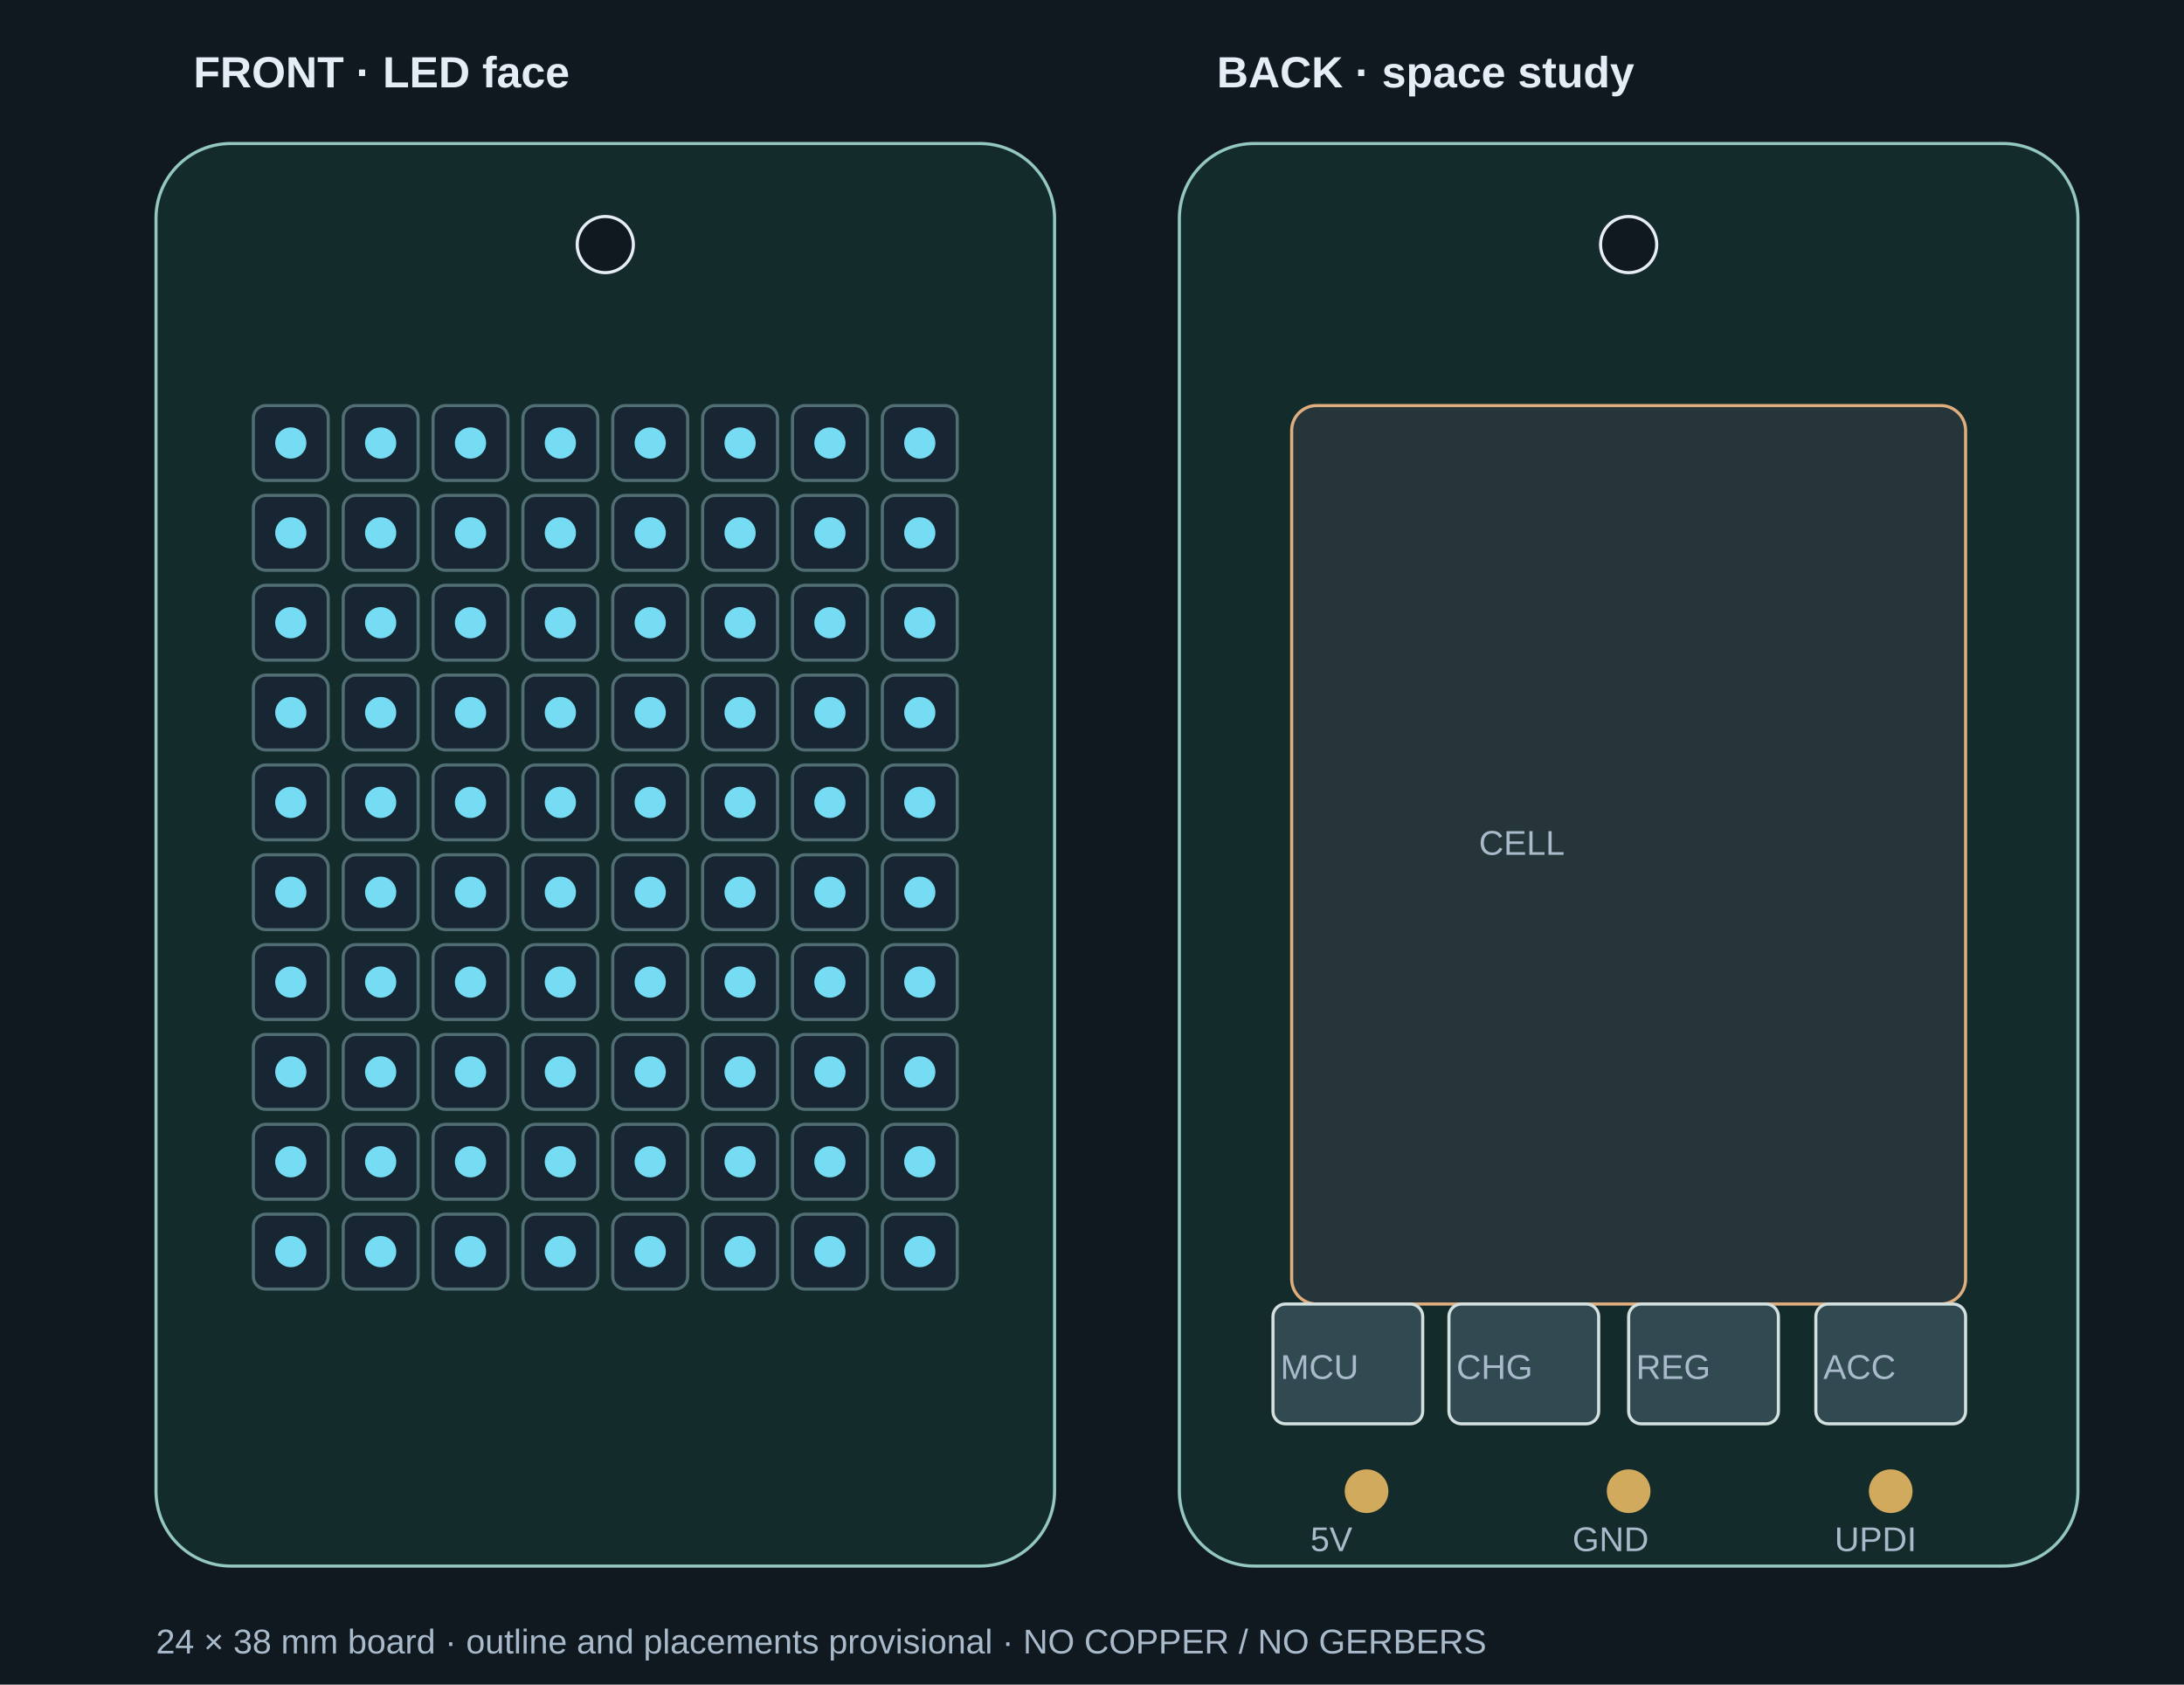
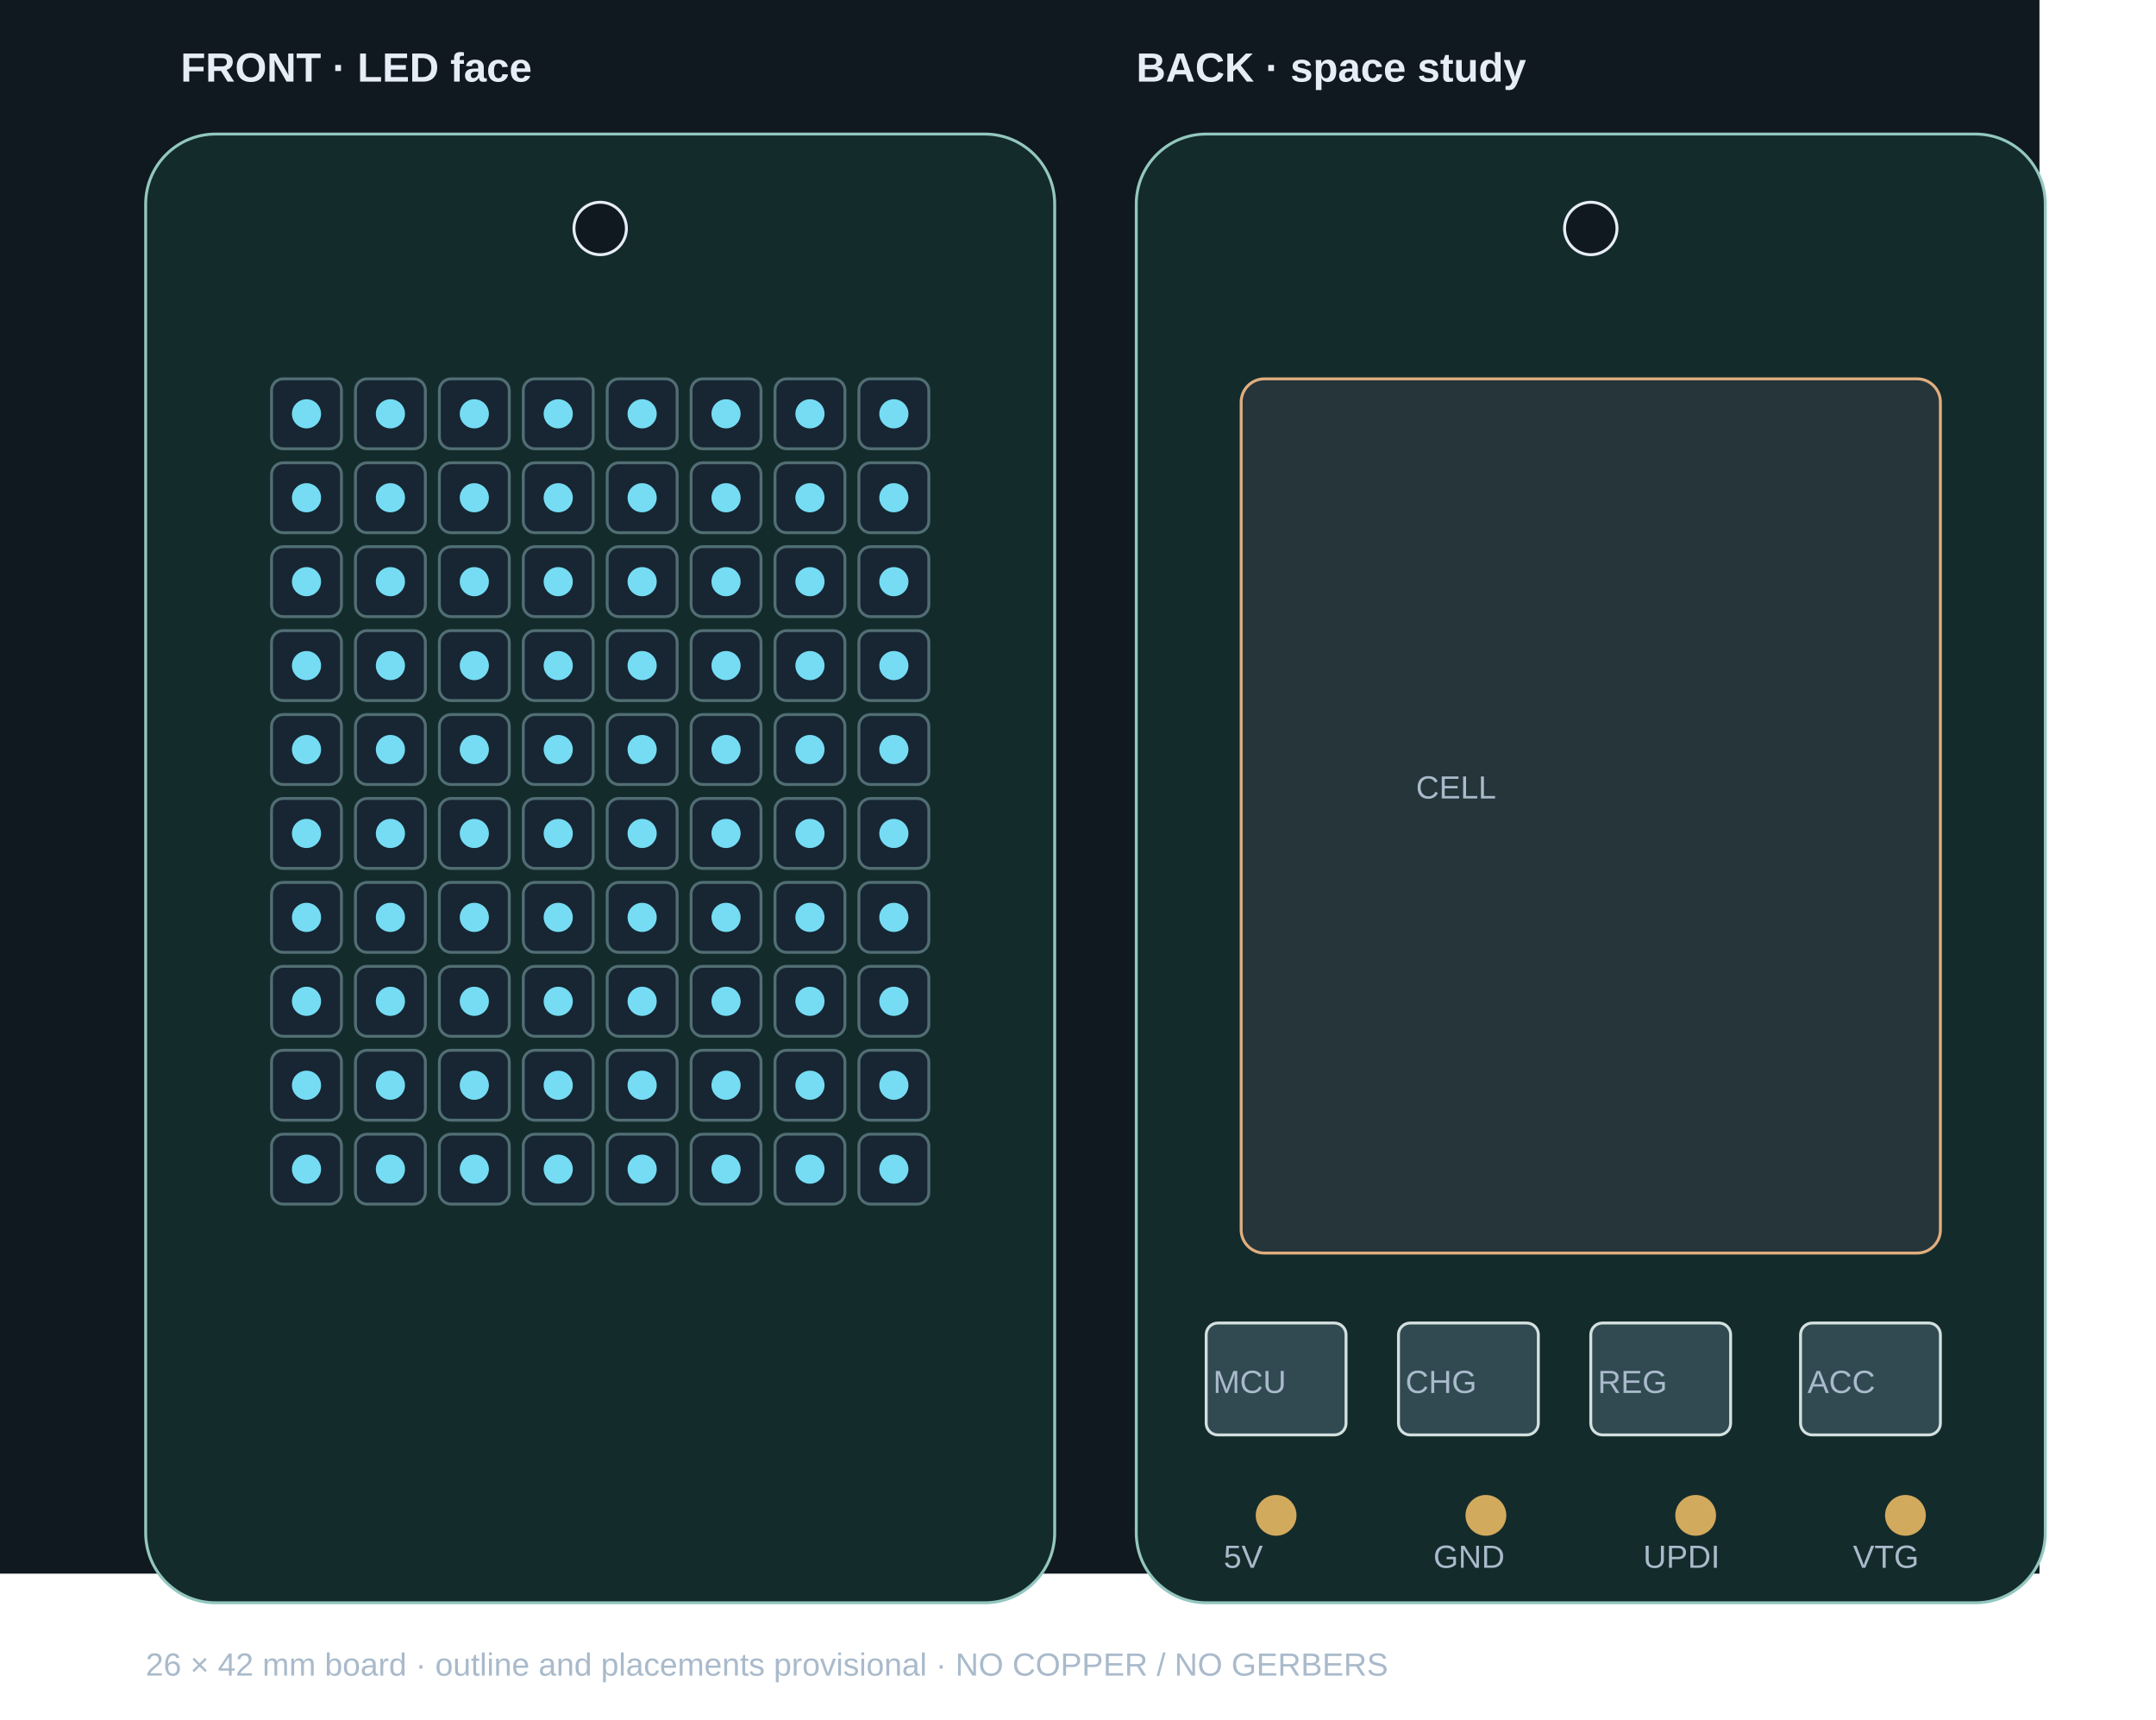
- <svg xmlns="http://www.w3.org/2000/svg" viewBox="0 0 700 540">
+ <svg xmlns="http://www.w3.org/2000/svg" viewBox="0 0 740 590">
  <style>text{font-family:Arial,sans-serif;fill:#e7edf7} .small{font-size:11px;fill:#a9bacb} .label{font-size:14px;font-weight:bold}</style>
  <rect width="700" height="540" fill="#101820" />
  <text class="label" x="62" y="28">FRONT · LED face</text>
  <text class="label" x="390" y="28">BACK · space study</text>
-   <rect x="50" y="46" width="288.0" height="456.0" rx="24" fill="#142b2b" stroke="#93c7bf" />
-   <circle cx="194" cy="78.4" r="9" fill="#101820" stroke="#e7edf7" />
-   <rect x="378" y="46" width="288.0" height="456.0" rx="24" fill="#142b2b" stroke="#93c7bf" />
-   <circle cx="522" cy="78.4" r="9" fill="#101820" stroke="#e7edf7" />
-   <rect x="81.2" y="130.0" width="24" height="24" rx="4" fill="#172632" stroke="#516e74" />
-   <circle cx="93.2" cy="142.0" r="5" fill="#75dcf4" />
-   <rect x="110.0" y="130.0" width="24" height="24" rx="4" fill="#172632" stroke="#516e74" />
-   <circle cx="122.0" cy="142.0" r="5" fill="#75dcf4" />
-   <rect x="138.8" y="130.0" width="24" height="24" rx="4" fill="#172632" stroke="#516e74" />
-   <circle cx="150.8" cy="142.0" r="5" fill="#75dcf4" />
-   <rect x="167.6" y="130.0" width="24" height="24" rx="4" fill="#172632" stroke="#516e74" />
-   <circle cx="179.6" cy="142.0" r="5" fill="#75dcf4" />
-   <rect x="196.4" y="130.0" width="24" height="24" rx="4" fill="#172632" stroke="#516e74" />
-   <circle cx="208.4" cy="142.0" r="5" fill="#75dcf4" />
-   <rect x="225.2" y="130.0" width="24" height="24" rx="4" fill="#172632" stroke="#516e74" />
-   <circle cx="237.2" cy="142.0" r="5" fill="#75dcf4" />
-   <rect x="254.0" y="130.0" width="24" height="24" rx="4" fill="#172632" stroke="#516e74" />
-   <circle cx="266.0" cy="142.0" r="5" fill="#75dcf4" />
-   <rect x="282.8" y="130.0" width="24" height="24" rx="4" fill="#172632" stroke="#516e74" />
-   <circle cx="294.8" cy="142.0" r="5" fill="#75dcf4" />
-   <rect x="282.8" y="158.8" width="24" height="24" rx="4" fill="#172632" stroke="#516e74" />
-   <circle cx="294.8" cy="170.8" r="5" fill="#75dcf4" />
-   <rect x="254.0" y="158.8" width="24" height="24" rx="4" fill="#172632" stroke="#516e74" />
-   <circle cx="266.0" cy="170.8" r="5" fill="#75dcf4" />
-   <rect x="225.2" y="158.8" width="24" height="24" rx="4" fill="#172632" stroke="#516e74" />
-   <circle cx="237.2" cy="170.8" r="5" fill="#75dcf4" />
-   <rect x="196.4" y="158.8" width="24" height="24" rx="4" fill="#172632" stroke="#516e74" />
-   <circle cx="208.4" cy="170.8" r="5" fill="#75dcf4" />
-   <rect x="167.6" y="158.8" width="24" height="24" rx="4" fill="#172632" stroke="#516e74" />
-   <circle cx="179.6" cy="170.8" r="5" fill="#75dcf4" />
-   <rect x="138.8" y="158.8" width="24" height="24" rx="4" fill="#172632" stroke="#516e74" />
-   <circle cx="150.8" cy="170.8" r="5" fill="#75dcf4" />
-   <rect x="110.0" y="158.8" width="24" height="24" rx="4" fill="#172632" stroke="#516e74" />
-   <circle cx="122.0" cy="170.8" r="5" fill="#75dcf4" />
-   <rect x="81.2" y="158.8" width="24" height="24" rx="4" fill="#172632" stroke="#516e74" />
-   <circle cx="93.2" cy="170.8" r="5" fill="#75dcf4" />
-   <rect x="81.2" y="187.6" width="24" height="24" rx="4" fill="#172632" stroke="#516e74" />
-   <circle cx="93.2" cy="199.6" r="5" fill="#75dcf4" />
-   <rect x="110.0" y="187.6" width="24" height="24" rx="4" fill="#172632" stroke="#516e74" />
-   <circle cx="122.0" cy="199.6" r="5" fill="#75dcf4" />
-   <rect x="138.8" y="187.6" width="24" height="24" rx="4" fill="#172632" stroke="#516e74" />
-   <circle cx="150.8" cy="199.6" r="5" fill="#75dcf4" />
-   <rect x="167.6" y="187.6" width="24" height="24" rx="4" fill="#172632" stroke="#516e74" />
-   <circle cx="179.6" cy="199.6" r="5" fill="#75dcf4" />
-   <rect x="196.4" y="187.6" width="24" height="24" rx="4" fill="#172632" stroke="#516e74" />
-   <circle cx="208.4" cy="199.6" r="5" fill="#75dcf4" />
-   <rect x="225.2" y="187.6" width="24" height="24" rx="4" fill="#172632" stroke="#516e74" />
-   <circle cx="237.2" cy="199.6" r="5" fill="#75dcf4" />
-   <rect x="254.0" y="187.6" width="24" height="24" rx="4" fill="#172632" stroke="#516e74" />
-   <circle cx="266.0" cy="199.6" r="5" fill="#75dcf4" />
-   <rect x="282.8" y="187.6" width="24" height="24" rx="4" fill="#172632" stroke="#516e74" />
-   <circle cx="294.8" cy="199.6" r="5" fill="#75dcf4" />
-   <rect x="282.8" y="216.4" width="24" height="24" rx="4" fill="#172632" stroke="#516e74" />
-   <circle cx="294.8" cy="228.4" r="5" fill="#75dcf4" />
-   <rect x="254.0" y="216.4" width="24" height="24" rx="4" fill="#172632" stroke="#516e74" />
-   <circle cx="266.0" cy="228.4" r="5" fill="#75dcf4" />
-   <rect x="225.2" y="216.4" width="24" height="24" rx="4" fill="#172632" stroke="#516e74" />
-   <circle cx="237.2" cy="228.4" r="5" fill="#75dcf4" />
-   <rect x="196.4" y="216.4" width="24" height="24" rx="4" fill="#172632" stroke="#516e74" />
-   <circle cx="208.4" cy="228.4" r="5" fill="#75dcf4" />
-   <rect x="167.6" y="216.4" width="24" height="24" rx="4" fill="#172632" stroke="#516e74" />
-   <circle cx="179.6" cy="228.4" r="5" fill="#75dcf4" />
-   <rect x="138.8" y="216.4" width="24" height="24" rx="4" fill="#172632" stroke="#516e74" />
-   <circle cx="150.8" cy="228.4" r="5" fill="#75dcf4" />
-   <rect x="110.0" y="216.4" width="24" height="24" rx="4" fill="#172632" stroke="#516e74" />
-   <circle cx="122.0" cy="228.4" r="5" fill="#75dcf4" />
-   <rect x="81.2" y="216.4" width="24" height="24" rx="4" fill="#172632" stroke="#516e74" />
-   <circle cx="93.2" cy="228.4" r="5" fill="#75dcf4" />
-   <rect x="81.2" y="245.2" width="24" height="24" rx="4" fill="#172632" stroke="#516e74" />
-   <circle cx="93.2" cy="257.2" r="5" fill="#75dcf4" />
-   <rect x="110.0" y="245.2" width="24" height="24" rx="4" fill="#172632" stroke="#516e74" />
-   <circle cx="122.0" cy="257.2" r="5" fill="#75dcf4" />
-   <rect x="138.8" y="245.2" width="24" height="24" rx="4" fill="#172632" stroke="#516e74" />
-   <circle cx="150.8" cy="257.2" r="5" fill="#75dcf4" />
-   <rect x="167.6" y="245.2" width="24" height="24" rx="4" fill="#172632" stroke="#516e74" />
-   <circle cx="179.6" cy="257.2" r="5" fill="#75dcf4" />
-   <rect x="196.4" y="245.2" width="24" height="24" rx="4" fill="#172632" stroke="#516e74" />
-   <circle cx="208.4" cy="257.2" r="5" fill="#75dcf4" />
-   <rect x="225.2" y="245.2" width="24" height="24" rx="4" fill="#172632" stroke="#516e74" />
-   <circle cx="237.2" cy="257.2" r="5" fill="#75dcf4" />
-   <rect x="254.0" y="245.2" width="24" height="24" rx="4" fill="#172632" stroke="#516e74" />
-   <circle cx="266.0" cy="257.2" r="5" fill="#75dcf4" />
-   <rect x="282.8" y="245.2" width="24" height="24" rx="4" fill="#172632" stroke="#516e74" />
-   <circle cx="294.8" cy="257.2" r="5" fill="#75dcf4" />
-   <rect x="282.8" y="274.0" width="24" height="24" rx="4" fill="#172632" stroke="#516e74" />
-   <circle cx="294.8" cy="286.0" r="5" fill="#75dcf4" />
-   <rect x="254.0" y="274.0" width="24" height="24" rx="4" fill="#172632" stroke="#516e74" />
-   <circle cx="266.0" cy="286.0" r="5" fill="#75dcf4" />
-   <rect x="225.2" y="274.0" width="24" height="24" rx="4" fill="#172632" stroke="#516e74" />
-   <circle cx="237.2" cy="286.0" r="5" fill="#75dcf4" />
-   <rect x="196.4" y="274.0" width="24" height="24" rx="4" fill="#172632" stroke="#516e74" />
-   <circle cx="208.4" cy="286.0" r="5" fill="#75dcf4" />
-   <rect x="167.6" y="274.0" width="24" height="24" rx="4" fill="#172632" stroke="#516e74" />
-   <circle cx="179.6" cy="286.0" r="5" fill="#75dcf4" />
-   <rect x="138.8" y="274.0" width="24" height="24" rx="4" fill="#172632" stroke="#516e74" />
-   <circle cx="150.8" cy="286.0" r="5" fill="#75dcf4" />
-   <rect x="110.0" y="274.0" width="24" height="24" rx="4" fill="#172632" stroke="#516e74" />
-   <circle cx="122.0" cy="286.0" r="5" fill="#75dcf4" />
-   <rect x="81.2" y="274.0" width="24" height="24" rx="4" fill="#172632" stroke="#516e74" />
-   <circle cx="93.2" cy="286.0" r="5" fill="#75dcf4" />
-   <rect x="81.2" y="302.8" width="24" height="24" rx="4" fill="#172632" stroke="#516e74" />
-   <circle cx="93.2" cy="314.8" r="5" fill="#75dcf4" />
-   <rect x="110.0" y="302.8" width="24" height="24" rx="4" fill="#172632" stroke="#516e74" />
-   <circle cx="122.0" cy="314.8" r="5" fill="#75dcf4" />
-   <rect x="138.8" y="302.8" width="24" height="24" rx="4" fill="#172632" stroke="#516e74" />
-   <circle cx="150.8" cy="314.8" r="5" fill="#75dcf4" />
-   <rect x="167.6" y="302.8" width="24" height="24" rx="4" fill="#172632" stroke="#516e74" />
-   <circle cx="179.6" cy="314.8" r="5" fill="#75dcf4" />
-   <rect x="196.4" y="302.8" width="24" height="24" rx="4" fill="#172632" stroke="#516e74" />
-   <circle cx="208.4" cy="314.8" r="5" fill="#75dcf4" />
-   <rect x="225.2" y="302.8" width="24" height="24" rx="4" fill="#172632" stroke="#516e74" />
-   <circle cx="237.2" cy="314.8" r="5" fill="#75dcf4" />
-   <rect x="254.0" y="302.8" width="24" height="24" rx="4" fill="#172632" stroke="#516e74" />
-   <circle cx="266.0" cy="314.8" r="5" fill="#75dcf4" />
-   <rect x="282.8" y="302.8" width="24" height="24" rx="4" fill="#172632" stroke="#516e74" />
-   <circle cx="294.8" cy="314.8" r="5" fill="#75dcf4" />
-   <rect x="282.8" y="331.6" width="24" height="24" rx="4" fill="#172632" stroke="#516e74" />
-   <circle cx="294.8" cy="343.6" r="5" fill="#75dcf4" />
-   <rect x="254.0" y="331.6" width="24" height="24" rx="4" fill="#172632" stroke="#516e74" />
-   <circle cx="266.0" cy="343.6" r="5" fill="#75dcf4" />
-   <rect x="225.2" y="331.6" width="24" height="24" rx="4" fill="#172632" stroke="#516e74" />
-   <circle cx="237.2" cy="343.6" r="5" fill="#75dcf4" />
-   <rect x="196.4" y="331.6" width="24" height="24" rx="4" fill="#172632" stroke="#516e74" />
-   <circle cx="208.4" cy="343.6" r="5" fill="#75dcf4" />
-   <rect x="167.6" y="331.6" width="24" height="24" rx="4" fill="#172632" stroke="#516e74" />
-   <circle cx="179.6" cy="343.6" r="5" fill="#75dcf4" />
-   <rect x="138.8" y="331.6" width="24" height="24" rx="4" fill="#172632" stroke="#516e74" />
-   <circle cx="150.8" cy="343.6" r="5" fill="#75dcf4" />
-   <rect x="110.0" y="331.6" width="24" height="24" rx="4" fill="#172632" stroke="#516e74" />
-   <circle cx="122.0" cy="343.6" r="5" fill="#75dcf4" />
-   <rect x="81.2" y="331.6" width="24" height="24" rx="4" fill="#172632" stroke="#516e74" />
-   <circle cx="93.2" cy="343.6" r="5" fill="#75dcf4" />
-   <rect x="81.2" y="360.4" width="24" height="24" rx="4" fill="#172632" stroke="#516e74" />
-   <circle cx="93.2" cy="372.4" r="5" fill="#75dcf4" />
-   <rect x="110.0" y="360.4" width="24" height="24" rx="4" fill="#172632" stroke="#516e74" />
-   <circle cx="122.0" cy="372.4" r="5" fill="#75dcf4" />
-   <rect x="138.8" y="360.4" width="24" height="24" rx="4" fill="#172632" stroke="#516e74" />
-   <circle cx="150.8" cy="372.4" r="5" fill="#75dcf4" />
-   <rect x="167.6" y="360.4" width="24" height="24" rx="4" fill="#172632" stroke="#516e74" />
-   <circle cx="179.6" cy="372.4" r="5" fill="#75dcf4" />
-   <rect x="196.4" y="360.4" width="24" height="24" rx="4" fill="#172632" stroke="#516e74" />
-   <circle cx="208.4" cy="372.4" r="5" fill="#75dcf4" />
-   <rect x="225.2" y="360.4" width="24" height="24" rx="4" fill="#172632" stroke="#516e74" />
-   <circle cx="237.2" cy="372.4" r="5" fill="#75dcf4" />
-   <rect x="254.0" y="360.4" width="24" height="24" rx="4" fill="#172632" stroke="#516e74" />
-   <circle cx="266.0" cy="372.4" r="5" fill="#75dcf4" />
-   <rect x="282.8" y="360.4" width="24" height="24" rx="4" fill="#172632" stroke="#516e74" />
-   <circle cx="294.8" cy="372.4" r="5" fill="#75dcf4" />
-   <rect x="282.8" y="389.2" width="24" height="24" rx="4" fill="#172632" stroke="#516e74" />
-   <circle cx="294.8" cy="401.2" r="5" fill="#75dcf4" />
-   <rect x="254.0" y="389.2" width="24" height="24" rx="4" fill="#172632" stroke="#516e74" />
-   <circle cx="266.0" cy="401.2" r="5" fill="#75dcf4" />
-   <rect x="225.2" y="389.2" width="24" height="24" rx="4" fill="#172632" stroke="#516e74" />
-   <circle cx="237.2" cy="401.2" r="5" fill="#75dcf4" />
-   <rect x="196.4" y="389.2" width="24" height="24" rx="4" fill="#172632" stroke="#516e74" />
-   <circle cx="208.4" cy="401.2" r="5" fill="#75dcf4" />
-   <rect x="167.6" y="389.2" width="24" height="24" rx="4" fill="#172632" stroke="#516e74" />
-   <circle cx="179.6" cy="401.2" r="5" fill="#75dcf4" />
-   <rect x="138.8" y="389.2" width="24" height="24" rx="4" fill="#172632" stroke="#516e74" />
-   <circle cx="150.8" cy="401.2" r="5" fill="#75dcf4" />
-   <rect x="110.0" y="389.2" width="24" height="24" rx="4" fill="#172632" stroke="#516e74" />
-   <circle cx="122.0" cy="401.2" r="5" fill="#75dcf4" />
-   <rect x="81.2" y="389.2" width="24" height="24" rx="4" fill="#172632" stroke="#516e74" />
-   <circle cx="93.2" cy="401.2" r="5" fill="#75dcf4" />
-   <rect x="414" y="130" width="216" height="288" rx="8" fill="#26353a" stroke="#e0ae7e" />
-   <text class="small" x="474" y="274">CELL</text>
-   <rect x="408.0" y="418" width="48" height="38.4" rx="4" fill="#314a52" stroke="#d3e0de" />
-   <text class="small" x="410.4" y="442">MCU</text>
-   <rect x="464.4" y="418" width="48" height="38.4" rx="4" fill="#314a52" stroke="#d3e0de" />
-   <text class="small" x="466.8" y="442">CHG</text>
-   <rect x="522" y="418" width="48" height="38.4" rx="4" fill="#314a52" stroke="#d3e0de" />
-   <text class="small" x="524.4" y="442">REG</text>
-   <rect x="582" y="418" width="48" height="38.4" rx="4" fill="#314a52" stroke="#d3e0de" />
-   <text class="small" x="584.4" y="442">ACC</text>
-   <circle cx="438" cy="478" r="7" fill="#d2aa5d" />
-   <text class="small" x="420.0" y="497.2">5V</text>
-   <circle cx="522" cy="478" r="7" fill="#d2aa5d" />
-   <text class="small" x="504.0" y="497.2">GND</text>
-   <circle cx="606" cy="478" r="7" fill="#d2aa5d" />
-   <text class="small" x="588.0" y="497.2">UPDI</text>
-   <text class="small" x="50" y="530">24 × 38 mm board · outline and placements provisional · NO COPPER / NO GERBERS</text>
+   <rect x="50" y="46" width="312.0" height="504.0" rx="24" fill="#142b2b" stroke="#93c7bf" />
+   <circle cx="206" cy="78.4" r="9" fill="#101820" stroke="#e7edf7" />
+   <rect x="390" y="46" width="312.0" height="504.0" rx="24" fill="#142b2b" stroke="#93c7bf" />
+   <circle cx="546" cy="78.4" r="9" fill="#101820" stroke="#e7edf7" />
+   <rect x="93.2" y="130.0" width="24" height="24" rx="4" fill="#172632" stroke="#516e74" />
+   <circle cx="105.2" cy="142.0" r="5" fill="#75dcf4" />
+   <rect x="122.0" y="130.0" width="24" height="24" rx="4" fill="#172632" stroke="#516e74" />
+   <circle cx="134.0" cy="142.0" r="5" fill="#75dcf4" />
+   <rect x="150.8" y="130.0" width="24" height="24" rx="4" fill="#172632" stroke="#516e74" />
+   <circle cx="162.8" cy="142.0" r="5" fill="#75dcf4" />
+   <rect x="179.6" y="130.0" width="24" height="24" rx="4" fill="#172632" stroke="#516e74" />
+   <circle cx="191.6" cy="142.0" r="5" fill="#75dcf4" />
+   <rect x="208.4" y="130.0" width="24" height="24" rx="4" fill="#172632" stroke="#516e74" />
+   <circle cx="220.4" cy="142.0" r="5" fill="#75dcf4" />
+   <rect x="237.2" y="130.0" width="24" height="24" rx="4" fill="#172632" stroke="#516e74" />
+   <circle cx="249.2" cy="142.0" r="5" fill="#75dcf4" />
+   <rect x="266.0" y="130.0" width="24" height="24" rx="4" fill="#172632" stroke="#516e74" />
+   <circle cx="278.0" cy="142.0" r="5" fill="#75dcf4" />
+   <rect x="294.8" y="130.0" width="24" height="24" rx="4" fill="#172632" stroke="#516e74" />
+   <circle cx="306.8" cy="142.0" r="5" fill="#75dcf4" />
+   <rect x="294.8" y="158.8" width="24" height="24" rx="4" fill="#172632" stroke="#516e74" />
+   <circle cx="306.8" cy="170.8" r="5" fill="#75dcf4" />
+   <rect x="266.0" y="158.8" width="24" height="24" rx="4" fill="#172632" stroke="#516e74" />
+   <circle cx="278.0" cy="170.8" r="5" fill="#75dcf4" />
+   <rect x="237.2" y="158.8" width="24" height="24" rx="4" fill="#172632" stroke="#516e74" />
+   <circle cx="249.2" cy="170.8" r="5" fill="#75dcf4" />
+   <rect x="208.4" y="158.8" width="24" height="24" rx="4" fill="#172632" stroke="#516e74" />
+   <circle cx="220.4" cy="170.8" r="5" fill="#75dcf4" />
+   <rect x="179.6" y="158.8" width="24" height="24" rx="4" fill="#172632" stroke="#516e74" />
+   <circle cx="191.6" cy="170.8" r="5" fill="#75dcf4" />
+   <rect x="150.8" y="158.8" width="24" height="24" rx="4" fill="#172632" stroke="#516e74" />
+   <circle cx="162.8" cy="170.8" r="5" fill="#75dcf4" />
+   <rect x="122.0" y="158.8" width="24" height="24" rx="4" fill="#172632" stroke="#516e74" />
+   <circle cx="134.0" cy="170.8" r="5" fill="#75dcf4" />
+   <rect x="93.2" y="158.8" width="24" height="24" rx="4" fill="#172632" stroke="#516e74" />
+   <circle cx="105.2" cy="170.8" r="5" fill="#75dcf4" />
+   <rect x="93.2" y="187.6" width="24" height="24" rx="4" fill="#172632" stroke="#516e74" />
+   <circle cx="105.2" cy="199.6" r="5" fill="#75dcf4" />
+   <rect x="122.0" y="187.6" width="24" height="24" rx="4" fill="#172632" stroke="#516e74" />
+   <circle cx="134.0" cy="199.6" r="5" fill="#75dcf4" />
+   <rect x="150.8" y="187.6" width="24" height="24" rx="4" fill="#172632" stroke="#516e74" />
+   <circle cx="162.8" cy="199.6" r="5" fill="#75dcf4" />
+   <rect x="179.6" y="187.6" width="24" height="24" rx="4" fill="#172632" stroke="#516e74" />
+   <circle cx="191.6" cy="199.6" r="5" fill="#75dcf4" />
+   <rect x="208.4" y="187.6" width="24" height="24" rx="4" fill="#172632" stroke="#516e74" />
+   <circle cx="220.4" cy="199.6" r="5" fill="#75dcf4" />
+   <rect x="237.2" y="187.6" width="24" height="24" rx="4" fill="#172632" stroke="#516e74" />
+   <circle cx="249.2" cy="199.6" r="5" fill="#75dcf4" />
+   <rect x="266.0" y="187.6" width="24" height="24" rx="4" fill="#172632" stroke="#516e74" />
+   <circle cx="278.0" cy="199.6" r="5" fill="#75dcf4" />
+   <rect x="294.8" y="187.6" width="24" height="24" rx="4" fill="#172632" stroke="#516e74" />
+   <circle cx="306.8" cy="199.6" r="5" fill="#75dcf4" />
+   <rect x="294.8" y="216.4" width="24" height="24" rx="4" fill="#172632" stroke="#516e74" />
+   <circle cx="306.8" cy="228.4" r="5" fill="#75dcf4" />
+   <rect x="266.0" y="216.4" width="24" height="24" rx="4" fill="#172632" stroke="#516e74" />
+   <circle cx="278.0" cy="228.4" r="5" fill="#75dcf4" />
+   <rect x="237.2" y="216.4" width="24" height="24" rx="4" fill="#172632" stroke="#516e74" />
+   <circle cx="249.2" cy="228.4" r="5" fill="#75dcf4" />
+   <rect x="208.4" y="216.4" width="24" height="24" rx="4" fill="#172632" stroke="#516e74" />
+   <circle cx="220.4" cy="228.4" r="5" fill="#75dcf4" />
+   <rect x="179.6" y="216.4" width="24" height="24" rx="4" fill="#172632" stroke="#516e74" />
+   <circle cx="191.6" cy="228.4" r="5" fill="#75dcf4" />
+   <rect x="150.8" y="216.4" width="24" height="24" rx="4" fill="#172632" stroke="#516e74" />
+   <circle cx="162.8" cy="228.4" r="5" fill="#75dcf4" />
+   <rect x="122.0" y="216.4" width="24" height="24" rx="4" fill="#172632" stroke="#516e74" />
+   <circle cx="134.0" cy="228.4" r="5" fill="#75dcf4" />
+   <rect x="93.2" y="216.4" width="24" height="24" rx="4" fill="#172632" stroke="#516e74" />
+   <circle cx="105.2" cy="228.4" r="5" fill="#75dcf4" />
+   <rect x="93.2" y="245.2" width="24" height="24" rx="4" fill="#172632" stroke="#516e74" />
+   <circle cx="105.2" cy="257.2" r="5" fill="#75dcf4" />
+   <rect x="122.0" y="245.2" width="24" height="24" rx="4" fill="#172632" stroke="#516e74" />
+   <circle cx="134.0" cy="257.2" r="5" fill="#75dcf4" />
+   <rect x="150.8" y="245.2" width="24" height="24" rx="4" fill="#172632" stroke="#516e74" />
+   <circle cx="162.8" cy="257.2" r="5" fill="#75dcf4" />
+   <rect x="179.6" y="245.2" width="24" height="24" rx="4" fill="#172632" stroke="#516e74" />
+   <circle cx="191.6" cy="257.2" r="5" fill="#75dcf4" />
+   <rect x="208.4" y="245.2" width="24" height="24" rx="4" fill="#172632" stroke="#516e74" />
+   <circle cx="220.4" cy="257.2" r="5" fill="#75dcf4" />
+   <rect x="237.2" y="245.2" width="24" height="24" rx="4" fill="#172632" stroke="#516e74" />
+   <circle cx="249.2" cy="257.2" r="5" fill="#75dcf4" />
+   <rect x="266.0" y="245.2" width="24" height="24" rx="4" fill="#172632" stroke="#516e74" />
+   <circle cx="278.0" cy="257.2" r="5" fill="#75dcf4" />
+   <rect x="294.8" y="245.2" width="24" height="24" rx="4" fill="#172632" stroke="#516e74" />
+   <circle cx="306.8" cy="257.2" r="5" fill="#75dcf4" />
+   <rect x="294.8" y="274.0" width="24" height="24" rx="4" fill="#172632" stroke="#516e74" />
+   <circle cx="306.8" cy="286.0" r="5" fill="#75dcf4" />
+   <rect x="266.0" y="274.0" width="24" height="24" rx="4" fill="#172632" stroke="#516e74" />
+   <circle cx="278.0" cy="286.0" r="5" fill="#75dcf4" />
+   <rect x="237.2" y="274.0" width="24" height="24" rx="4" fill="#172632" stroke="#516e74" />
+   <circle cx="249.2" cy="286.0" r="5" fill="#75dcf4" />
+   <rect x="208.4" y="274.0" width="24" height="24" rx="4" fill="#172632" stroke="#516e74" />
+   <circle cx="220.4" cy="286.0" r="5" fill="#75dcf4" />
+   <rect x="179.6" y="274.0" width="24" height="24" rx="4" fill="#172632" stroke="#516e74" />
+   <circle cx="191.6" cy="286.0" r="5" fill="#75dcf4" />
+   <rect x="150.8" y="274.0" width="24" height="24" rx="4" fill="#172632" stroke="#516e74" />
+   <circle cx="162.8" cy="286.0" r="5" fill="#75dcf4" />
+   <rect x="122.0" y="274.0" width="24" height="24" rx="4" fill="#172632" stroke="#516e74" />
+   <circle cx="134.0" cy="286.0" r="5" fill="#75dcf4" />
+   <rect x="93.2" y="274.0" width="24" height="24" rx="4" fill="#172632" stroke="#516e74" />
+   <circle cx="105.2" cy="286.0" r="5" fill="#75dcf4" />
+   <rect x="93.2" y="302.8" width="24" height="24" rx="4" fill="#172632" stroke="#516e74" />
+   <circle cx="105.2" cy="314.8" r="5" fill="#75dcf4" />
+   <rect x="122.0" y="302.8" width="24" height="24" rx="4" fill="#172632" stroke="#516e74" />
+   <circle cx="134.0" cy="314.8" r="5" fill="#75dcf4" />
+   <rect x="150.8" y="302.8" width="24" height="24" rx="4" fill="#172632" stroke="#516e74" />
+   <circle cx="162.8" cy="314.8" r="5" fill="#75dcf4" />
+   <rect x="179.6" y="302.8" width="24" height="24" rx="4" fill="#172632" stroke="#516e74" />
+   <circle cx="191.6" cy="314.8" r="5" fill="#75dcf4" />
+   <rect x="208.4" y="302.8" width="24" height="24" rx="4" fill="#172632" stroke="#516e74" />
+   <circle cx="220.4" cy="314.8" r="5" fill="#75dcf4" />
+   <rect x="237.2" y="302.8" width="24" height="24" rx="4" fill="#172632" stroke="#516e74" />
+   <circle cx="249.2" cy="314.8" r="5" fill="#75dcf4" />
+   <rect x="266.0" y="302.8" width="24" height="24" rx="4" fill="#172632" stroke="#516e74" />
+   <circle cx="278.0" cy="314.8" r="5" fill="#75dcf4" />
+   <rect x="294.8" y="302.8" width="24" height="24" rx="4" fill="#172632" stroke="#516e74" />
+   <circle cx="306.8" cy="314.8" r="5" fill="#75dcf4" />
+   <rect x="294.8" y="331.6" width="24" height="24" rx="4" fill="#172632" stroke="#516e74" />
+   <circle cx="306.8" cy="343.6" r="5" fill="#75dcf4" />
+   <rect x="266.0" y="331.6" width="24" height="24" rx="4" fill="#172632" stroke="#516e74" />
+   <circle cx="278.0" cy="343.6" r="5" fill="#75dcf4" />
+   <rect x="237.2" y="331.6" width="24" height="24" rx="4" fill="#172632" stroke="#516e74" />
+   <circle cx="249.2" cy="343.6" r="5" fill="#75dcf4" />
+   <rect x="208.4" y="331.6" width="24" height="24" rx="4" fill="#172632" stroke="#516e74" />
+   <circle cx="220.4" cy="343.6" r="5" fill="#75dcf4" />
+   <rect x="179.6" y="331.6" width="24" height="24" rx="4" fill="#172632" stroke="#516e74" />
+   <circle cx="191.6" cy="343.6" r="5" fill="#75dcf4" />
+   <rect x="150.8" y="331.6" width="24" height="24" rx="4" fill="#172632" stroke="#516e74" />
+   <circle cx="162.8" cy="343.6" r="5" fill="#75dcf4" />
+   <rect x="122.0" y="331.6" width="24" height="24" rx="4" fill="#172632" stroke="#516e74" />
+   <circle cx="134.0" cy="343.6" r="5" fill="#75dcf4" />
+   <rect x="93.2" y="331.6" width="24" height="24" rx="4" fill="#172632" stroke="#516e74" />
+   <circle cx="105.2" cy="343.6" r="5" fill="#75dcf4" />
+   <rect x="93.2" y="360.4" width="24" height="24" rx="4" fill="#172632" stroke="#516e74" />
+   <circle cx="105.2" cy="372.4" r="5" fill="#75dcf4" />
+   <rect x="122.0" y="360.4" width="24" height="24" rx="4" fill="#172632" stroke="#516e74" />
+   <circle cx="134.0" cy="372.4" r="5" fill="#75dcf4" />
+   <rect x="150.8" y="360.4" width="24" height="24" rx="4" fill="#172632" stroke="#516e74" />
+   <circle cx="162.8" cy="372.4" r="5" fill="#75dcf4" />
+   <rect x="179.6" y="360.4" width="24" height="24" rx="4" fill="#172632" stroke="#516e74" />
+   <circle cx="191.6" cy="372.4" r="5" fill="#75dcf4" />
+   <rect x="208.4" y="360.4" width="24" height="24" rx="4" fill="#172632" stroke="#516e74" />
+   <circle cx="220.4" cy="372.4" r="5" fill="#75dcf4" />
+   <rect x="237.2" y="360.4" width="24" height="24" rx="4" fill="#172632" stroke="#516e74" />
+   <circle cx="249.2" cy="372.4" r="5" fill="#75dcf4" />
+   <rect x="266.0" y="360.4" width="24" height="24" rx="4" fill="#172632" stroke="#516e74" />
+   <circle cx="278.0" cy="372.4" r="5" fill="#75dcf4" />
+   <rect x="294.8" y="360.4" width="24" height="24" rx="4" fill="#172632" stroke="#516e74" />
+   <circle cx="306.8" cy="372.4" r="5" fill="#75dcf4" />
+   <rect x="294.8" y="389.2" width="24" height="24" rx="4" fill="#172632" stroke="#516e74" />
+   <circle cx="306.8" cy="401.2" r="5" fill="#75dcf4" />
+   <rect x="266.0" y="389.2" width="24" height="24" rx="4" fill="#172632" stroke="#516e74" />
+   <circle cx="278.0" cy="401.2" r="5" fill="#75dcf4" />
+   <rect x="237.2" y="389.2" width="24" height="24" rx="4" fill="#172632" stroke="#516e74" />
+   <circle cx="249.2" cy="401.2" r="5" fill="#75dcf4" />
+   <rect x="208.4" y="389.2" width="24" height="24" rx="4" fill="#172632" stroke="#516e74" />
+   <circle cx="220.4" cy="401.2" r="5" fill="#75dcf4" />
+   <rect x="179.6" y="389.2" width="24" height="24" rx="4" fill="#172632" stroke="#516e74" />
+   <circle cx="191.6" cy="401.2" r="5" fill="#75dcf4" />
+   <rect x="150.8" y="389.2" width="24" height="24" rx="4" fill="#172632" stroke="#516e74" />
+   <circle cx="162.8" cy="401.2" r="5" fill="#75dcf4" />
+   <rect x="122.0" y="389.2" width="24" height="24" rx="4" fill="#172632" stroke="#516e74" />
+   <circle cx="134.0" cy="401.2" r="5" fill="#75dcf4" />
+   <rect x="93.2" y="389.2" width="24" height="24" rx="4" fill="#172632" stroke="#516e74" />
+   <circle cx="105.2" cy="401.2" r="5" fill="#75dcf4" />
+   <rect x="426" y="130" width="240" height="300" rx="8" fill="#26353a" stroke="#e0ae7e" />
+   <text class="small" x="486" y="274">CELL</text>
+   <rect x="414" y="454" width="48" height="38.4" rx="4" fill="#314a52" stroke="#d3e0de" />
+   <text class="small" x="416.4" y="478">MCU</text>
+   <rect x="480.0" y="454" width="48" height="38.4" rx="4" fill="#314a52" stroke="#d3e0de" />
+   <text class="small" x="482.4" y="478">CHG</text>
+   <rect x="546" y="454" width="48" height="38.4" rx="4" fill="#314a52" stroke="#d3e0de" />
+   <text class="small" x="548.4" y="478">REG</text>
+   <rect x="618" y="454" width="48" height="38.4" rx="4" fill="#314a52" stroke="#d3e0de" />
+   <text class="small" x="620.4" y="478">ACC</text>
+   <circle cx="438" cy="520.0" r="7" fill="#d2aa5d" />
+   <text class="small" x="420.0" y="538">5V</text>
+   <circle cx="510" cy="520.0" r="7" fill="#d2aa5d" />
+   <text class="small" x="492.0" y="538">GND</text>
+   <circle cx="582" cy="520.0" r="7" fill="#d2aa5d" />
+   <text class="small" x="564.0" y="538">UPDI</text>
+   <circle cx="654" cy="520.0" r="7" fill="#d2aa5d" />
+   <text class="small" x="636.0" y="538">VTG</text>
+   <text class="small" x="50" y="575">26 × 42 mm board · outline and placements provisional · NO COPPER / NO GERBERS</text>
</svg>
